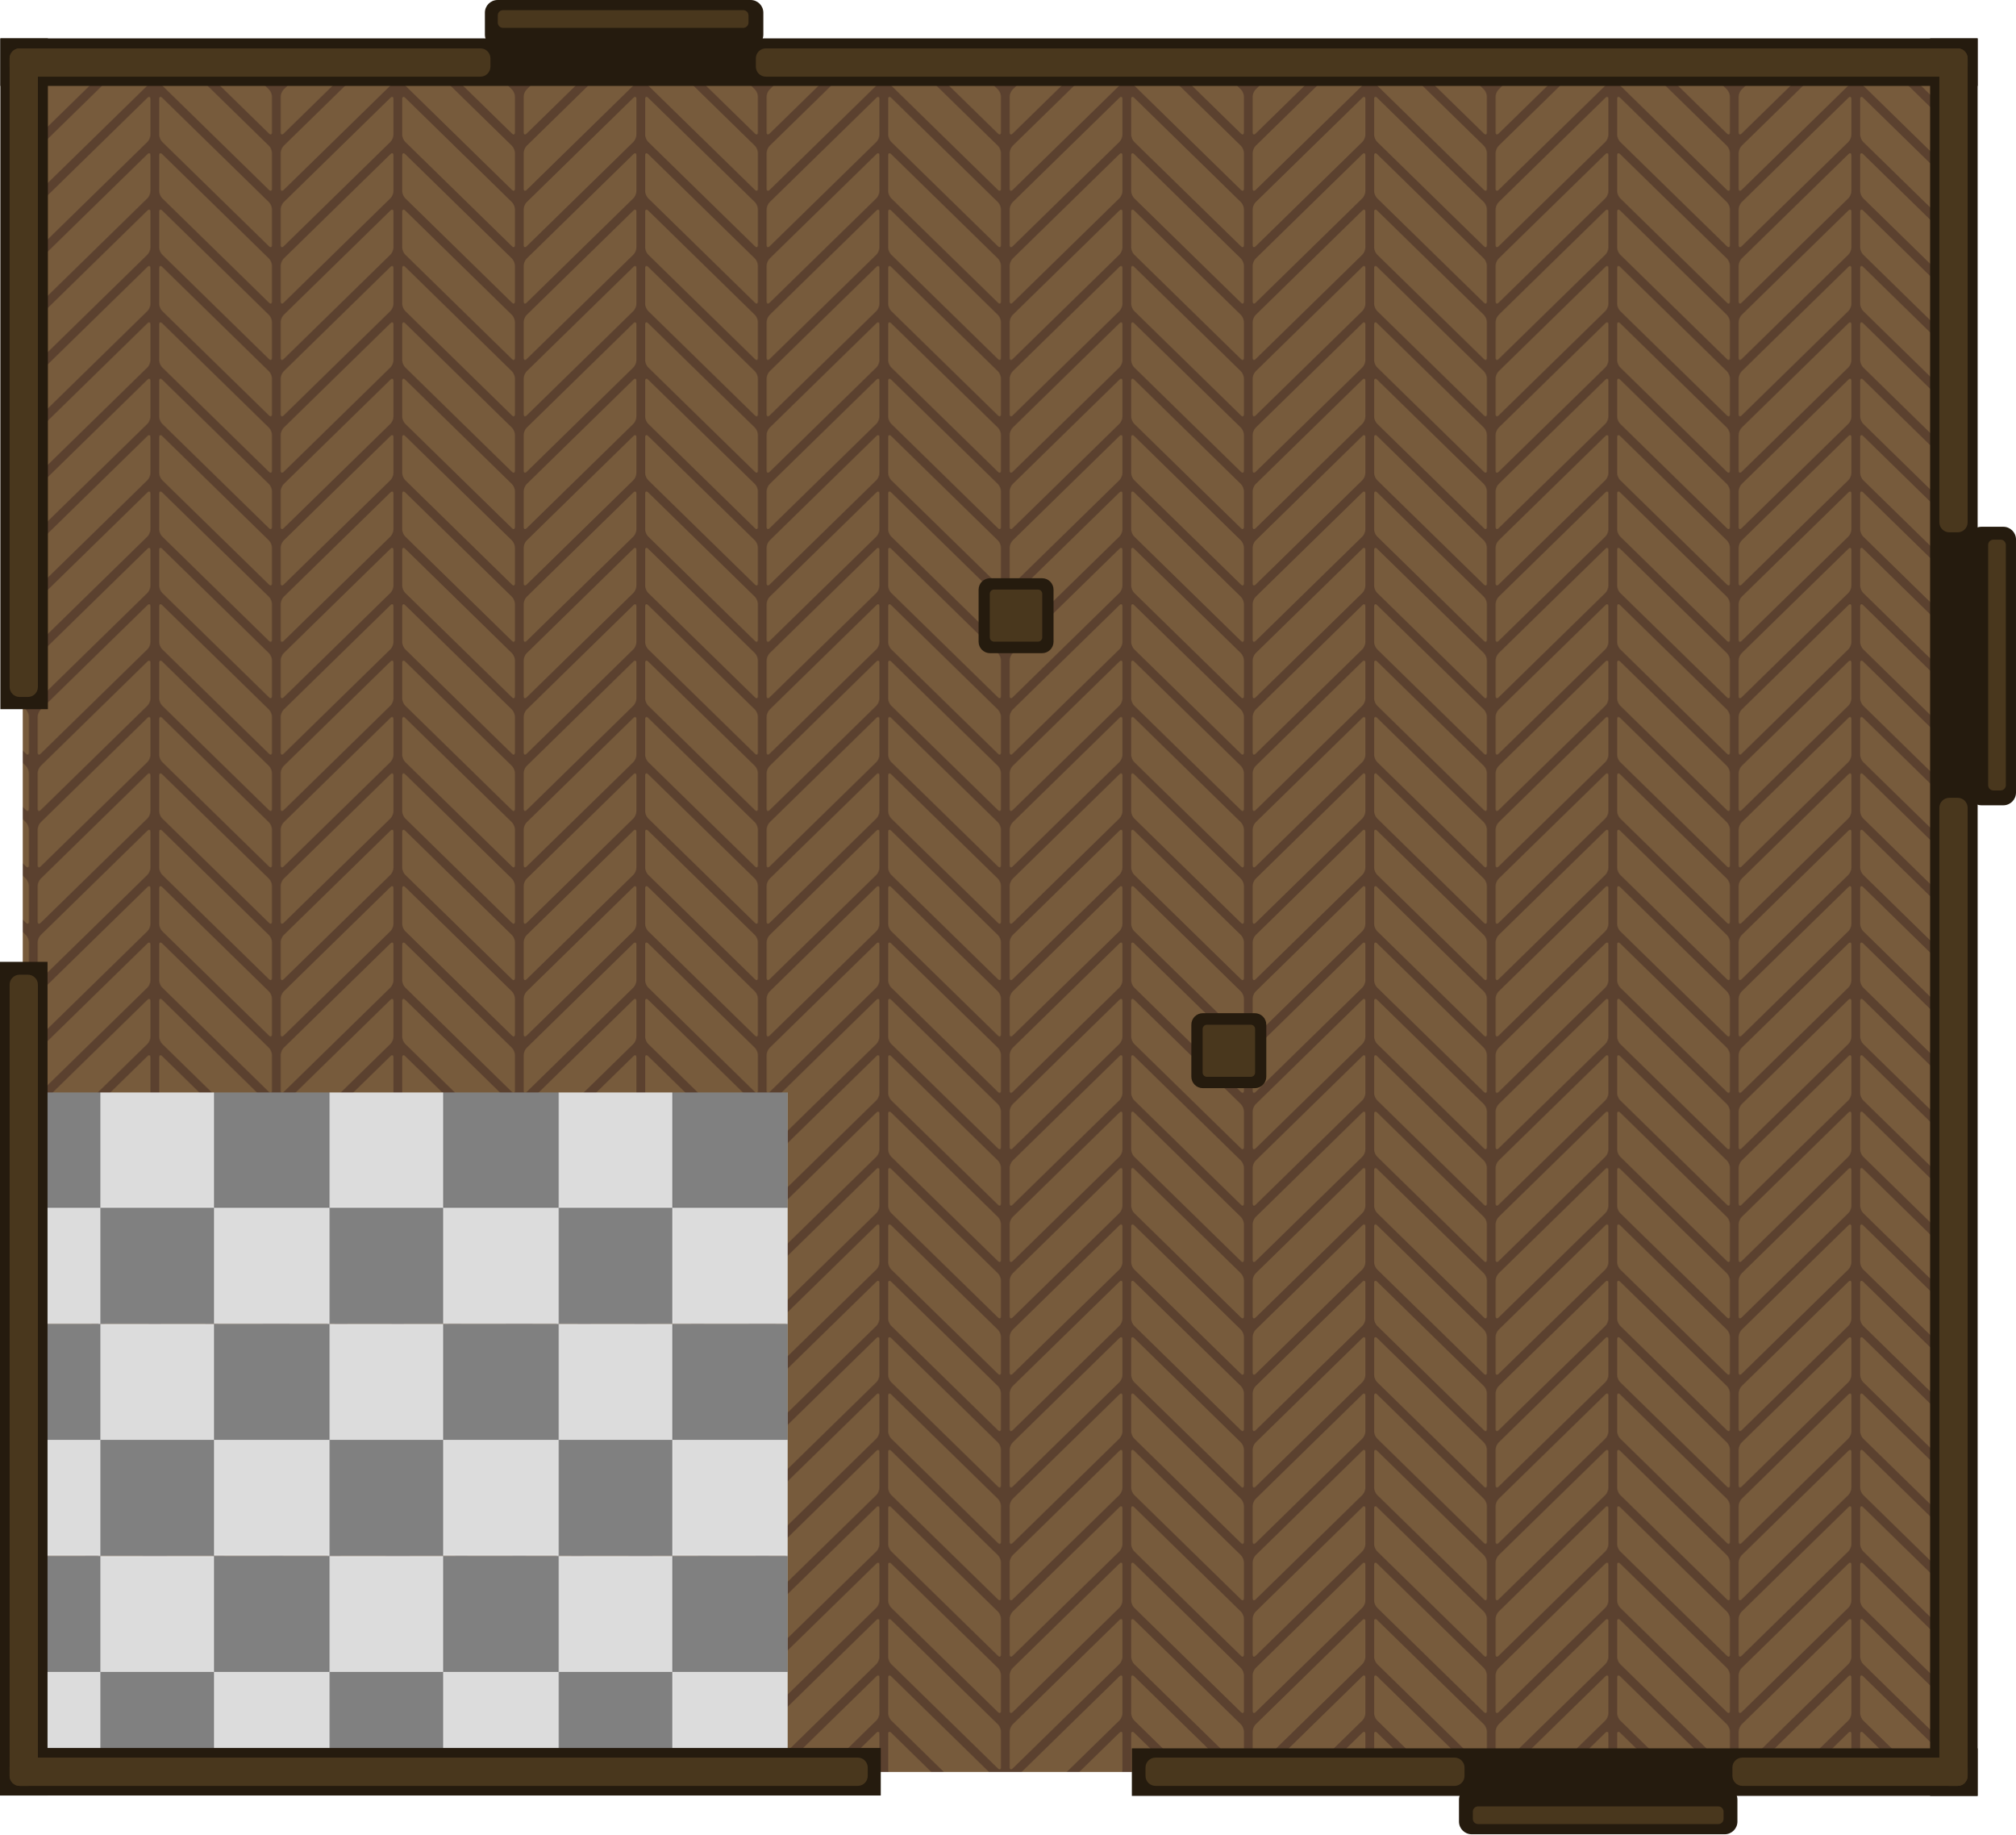
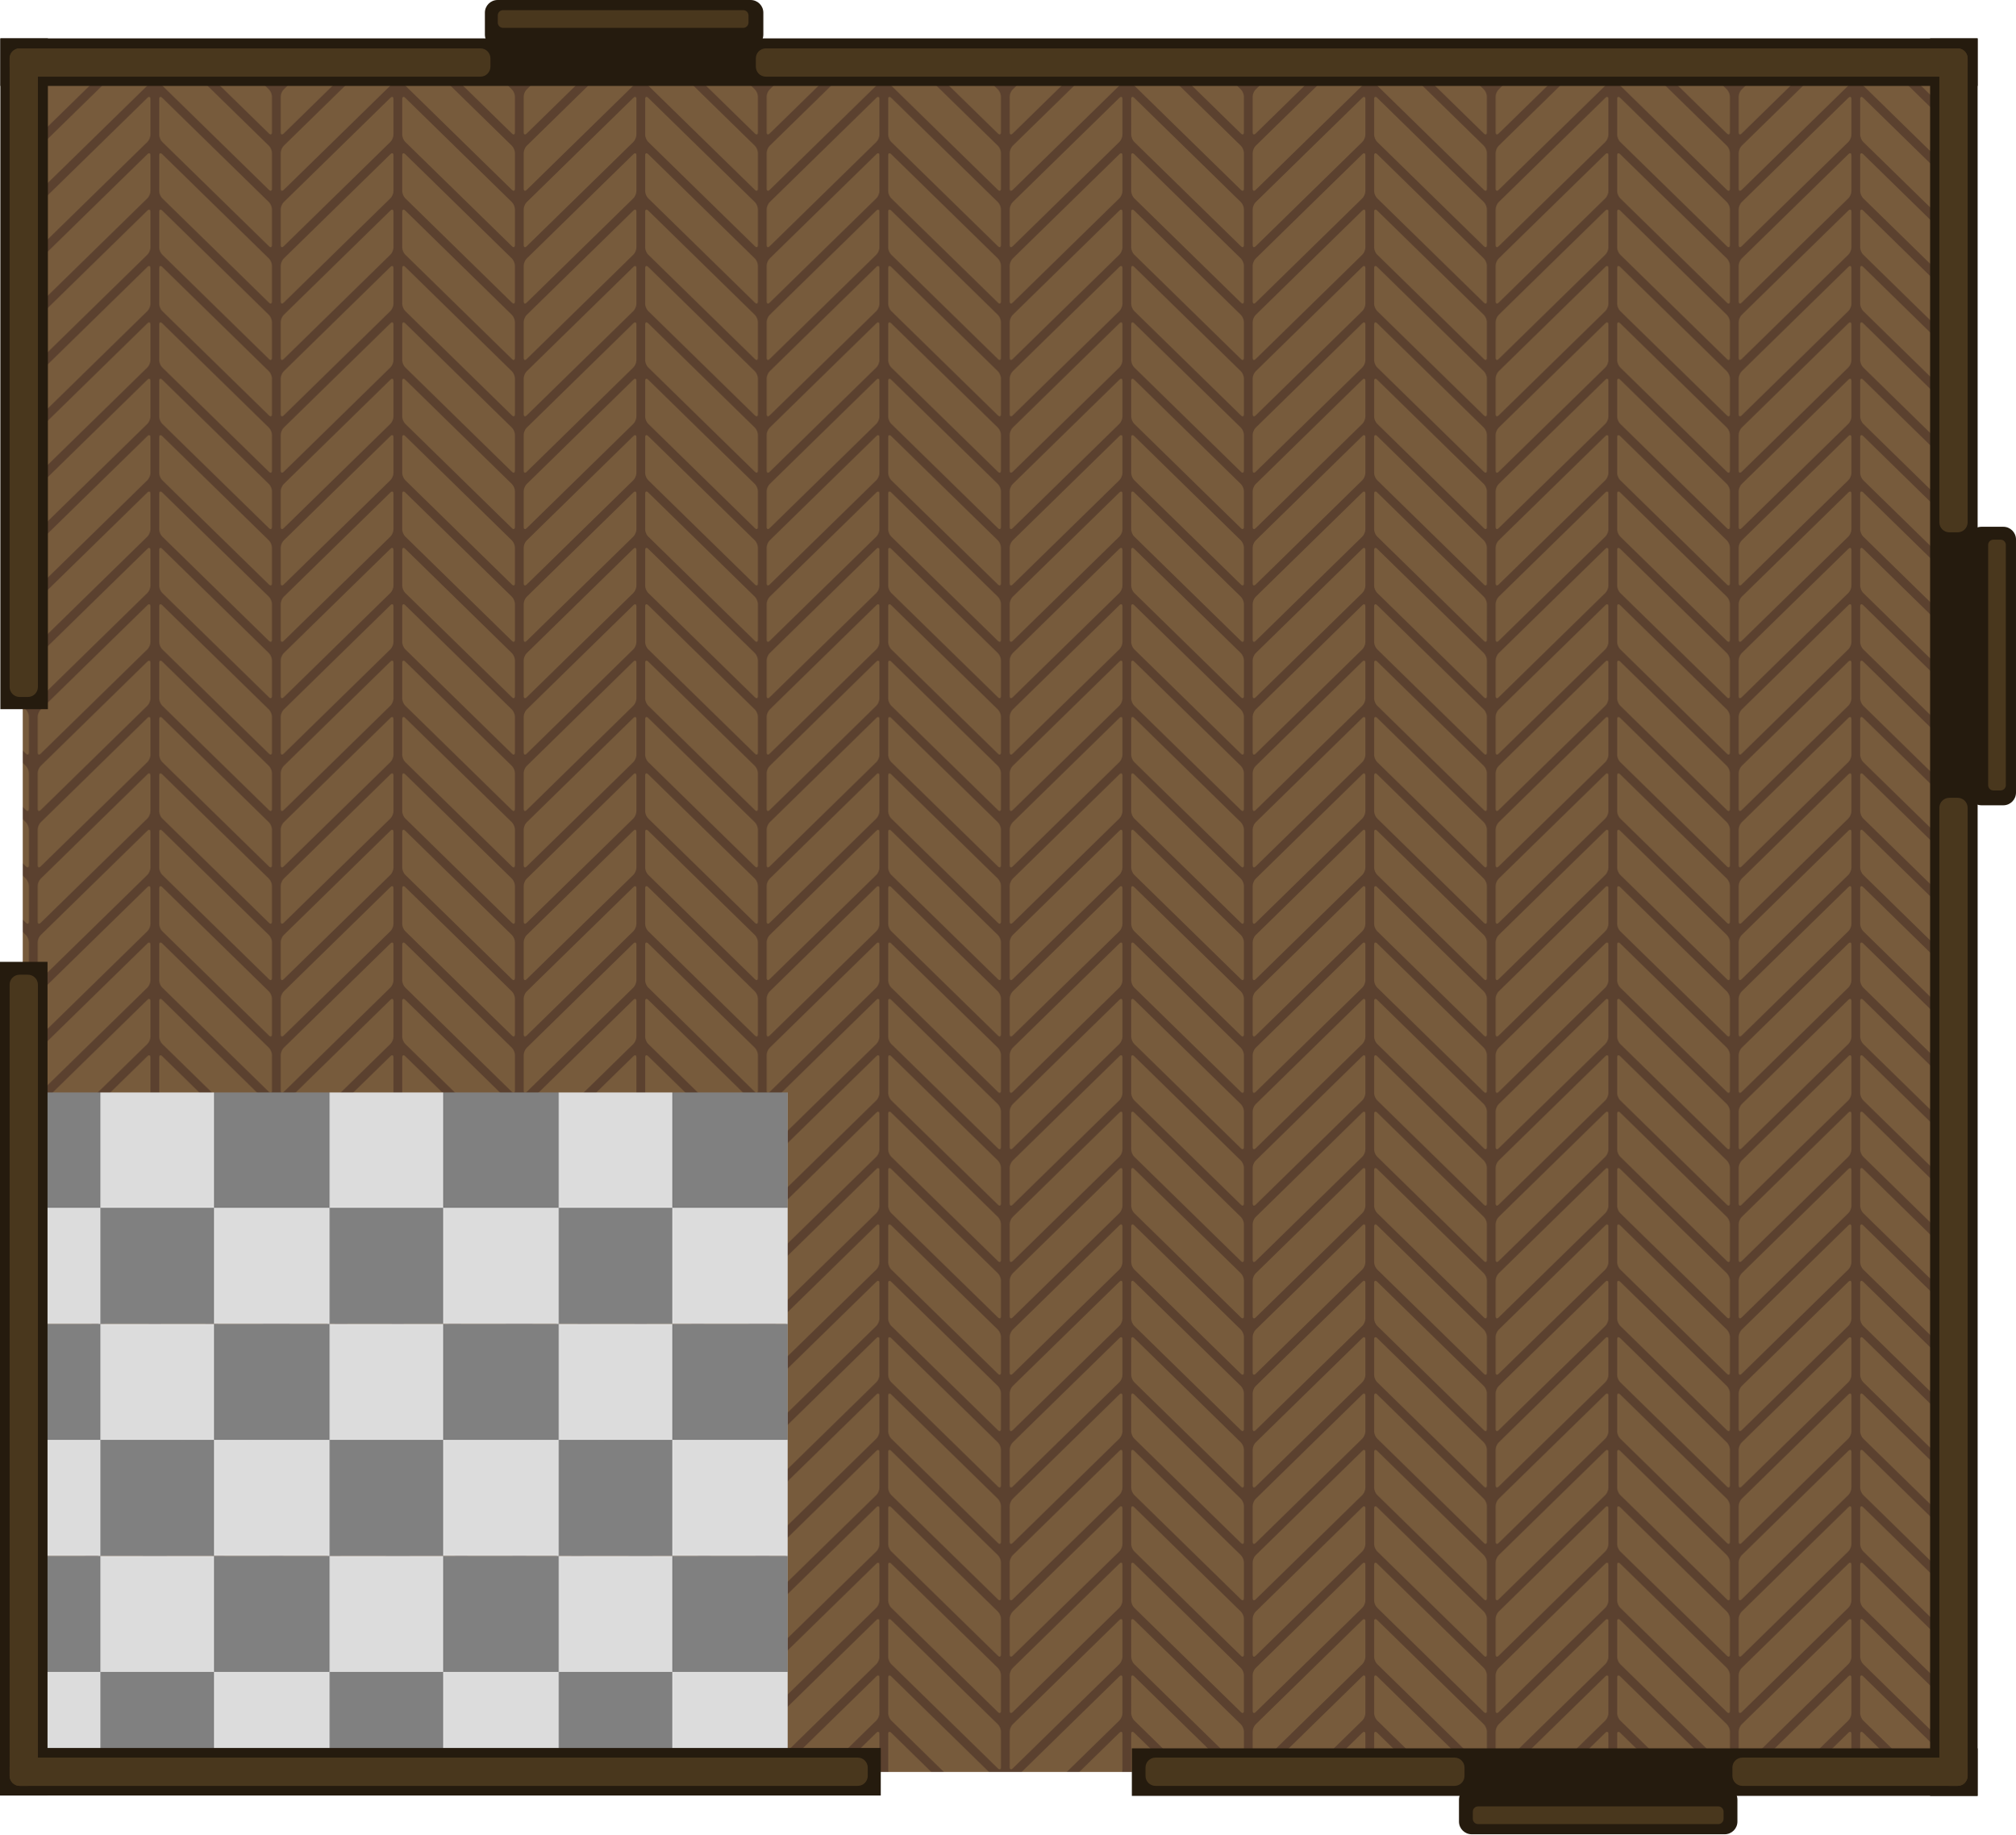
<svg xmlns="http://www.w3.org/2000/svg" xmlns:xlink="http://www.w3.org/1999/xlink" width="1612.065" height="1466.384" viewBox="0 0 426.526 387.981" version="1.1" id="svg1">
  <defs id="defs1">
    <pattern xlink:href="#pattern15-1" preserveAspectRatio="xMidYMid" id="pattern37" patternTransform="matrix(0.265,0,0,0.265,-7.5590552e-6,90)" x="0" y="0" />
    <pattern patternUnits="userSpaceOnUse" width="194" height="180" patternTransform="translate(-7.5590552e-6,90)" preserveAspectRatio="xMidYMid" id="pattern15-1">
      <g id="g15-98" transform="matrix(3.779528,0,0,3.779528,-330.3109,-561.8273)">
        <path id="rect6-65" style="fill:#5b412f;stroke-width:0.265;stroke-linecap:square;stroke-linejoin:round;paint-order:stroke fill markers" d="m 87.395,148.65 h 51.329 v 47.625 H 87.395 Z" />
        <path id="path30-3-02" style="fill:#775b3c;stroke-width:0.181;stroke-linecap:square;stroke-linejoin:round;paint-order:stroke fill markers" d="m 88.321,148.65 v 7.482 c 0,0.486 0.283,0.601 0.635,0.257 l 7.915,-7.739 z m 11.203,0 -10.568,10.333 c -0.352,0.344 -0.635,1.012 -0.635,1.499 v 7.557 c 0,0.486 0.283,0.601 0.635,0.257 L 109.048,148.65 Z m 17.547,0 20.092,19.645 c 0.352,0.344 0.635,0.23 0.635,-0.257 v -7.557 c 0,-0.486 -0.283,-1.155 -0.635,-1.499 l -10.568,-10.333 z m 12.177,0 7.915,7.739 c 0.352,0.344 0.635,0.23 0.635,-0.257 v -7.482 z m -17.3,0.015 c -0.115,-0.046 -0.274,0.011 -0.45,0.183 l -22.542,22.041 c -0.352,0.344 -0.635,1.012 -0.635,1.499 v 7.557 c 0,0.486 0.283,0.601 0.635,0.257 l 22.542,-22.041 c 0.352,-0.344 0.635,-1.012 0.635,-1.499 v -7.557 c 0,-0.243 -0.071,-0.393 -0.186,-0.44 z m 2.223,0 c -0.115,0.046 -0.186,0.197 -0.186,0.44 v 7.557 c 0,0.486 0.283,1.155 0.635,1.499 l 22.542,22.041 c 0.352,0.344 0.635,0.23 0.635,-0.257 v -7.557 c 0,-0.486 -0.283,-1.155 -0.635,-1.499 l -22.542,-22.041 c -0.176,-0.172 -0.335,-0.229 -0.45,-0.183 z m -2.223,11.906 c -0.115,-0.046 -0.274,0.011 -0.45,0.183 l -22.542,22.041 c -0.352,0.344 -0.635,1.012 -0.635,1.499 v 7.557 c 0,0.486 0.283,0.601 0.635,0.257 l 22.542,-22.041 c 0.352,-0.344 0.635,-1.012 0.635,-1.499 v -7.557 c 0,-0.243 -0.071,-0.393 -0.186,-0.44 z m 2.223,0 c -0.115,0.046 -0.186,0.197 -0.186,0.44 v 7.557 c 0,0.486 0.283,1.155 0.635,1.499 l 22.542,22.041 c 0.352,0.344 0.635,0.23 0.635,-0.257 v -7.557 c 0,-0.486 -0.283,-1.155 -0.635,-1.499 l -22.542,-22.041 c -0.176,-0.172 -0.335,-0.229 -0.45,-0.183 z m -2.223,11.906 c -0.115,-0.046 -0.274,0.011 -0.45,0.183 l -22.542,22.041 c -0.352,0.344 -0.635,1.012 -0.635,1.499 v 0.075 h 8.55 l 14.627,-14.301 c 0.352,-0.344 0.635,-1.012 0.635,-1.499 v -7.557 c 0,-0.243 -0.071,-0.393 -0.186,-0.44 z m 2.223,0 c -0.115,0.046 -0.186,0.197 -0.186,0.44 v 7.557 c 0,0.486 0.283,1.155 0.635,1.499 l 14.627,14.301 h 8.55 v -0.075 c 0,-0.486 -0.283,-1.155 -0.635,-1.499 l -22.542,-22.041 c -0.176,-0.172 -0.335,-0.229 -0.45,-0.183 z m -2.223,11.906 c -0.115,-0.046 -0.274,0.011 -0.45,0.183 l -11.974,11.708 h 9.524 l 2.45,-2.395 c 0.352,-0.344 0.635,-1.012 0.635,-1.499 v -7.557 c 0,-0.243 -0.071,-0.393 -0.186,-0.44 z m 2.223,0 c -0.115,0.046 -0.186,0.197 -0.186,0.44 v 7.557 c 0,0.486 0.283,1.155 0.635,1.499 l 2.45,2.395 h 9.524 l -11.974,-11.708 c -0.176,-0.172 -0.335,-0.229 -0.45,-0.183 z" />
      </g>
    </pattern>
    <pattern xlink:href="#b" preserveAspectRatio="xMidYMid" id="pattern39-8" patternTransform="matrix(0.265,0,0,0.265,38.22422,565.4051)" x="0" y="0" />
    <pattern id="b" width="182.946" height="185.223" patternTransform="translate(38.264 563.397)" patternUnits="userSpaceOnUse" preserveAspectRatio="xMidYMid">
      <path d="M90.68 0h92.266v92.612H90.679z" style="display:inline;fill:gray;fill-opacity:1;stroke:none;stroke-width:1.748;stroke-linecap:round;stroke-linejoin:round" id="path15-41" />
      <path d="M90.68 92.611h92.266v92.612H90.679z" style="display:inline;fill:#dcdcdc;fill-opacity:1;stroke:none;stroke-width:1.748;stroke-linecap:round;stroke-linejoin:round" id="path16-13" />
      <path d="M0 92.611h92.267v92.612H0z" style="display:inline;fill:gray;fill-opacity:1;stroke:none;stroke-width:1.748;stroke-linecap:round;stroke-linejoin:round" id="path17-87" />
      <path d="M0 0h92.267v92.612H0z" style="display:inline;fill:#dcdcdc;fill-opacity:1;stroke:none;stroke-width:1.748;stroke-linecap:round;stroke-linejoin:round" id="path18-42" />
    </pattern>
  </defs>
  <g id="layer1" transform="translate(104.5104,107.1563)">
    <g id="g2" transform="translate(-672.1737,-3665.665)">
      <rect style="fill:url(#pattern37);fill-opacity:1;stroke:none;stroke-width:0.617" id="rect1-40" width="408.503" height="362.792" x="-2.238" y="-168.899" transform="translate(574.7149,3739.42)" />
      <rect style="fill:url(#pattern39-8);fill-opacity:1;stroke:none;stroke-width:0.617" id="rect4-6" width="161.067" height="139.714" x="-1.457" y="50.164" transform="translate(574.7149,3739.42)" />
      <rect width="9.989" height="58.912" x="-1020.085" y="99.53" rx="2.686" ry="2.686" style="fill:#251b0e;fill-opacity:1;stroke-width:0.97;stroke-linecap:square;stop-color:#000000" transform="matrix(-1,0,0,1,-25.89653,3570.402)" id="rect78-1" />
      <rect width="178.939" height="10.054" x="232.417" y="188.898" rx="0" ry="0" style="fill:#251b0e;fill-opacity:1;stroke:none;stroke-width:4.2;stroke-dasharray:none;stroke-opacity:1;stop-color:#000000" id="rect90-6-1" transform="translate(574.7149,3739.42)" />
      <rect width="9.989" height="58.912" x="-207.07" y="-360.536" rx="2.686" ry="2.686" style="fill:#251b0e;fill-opacity:1;stroke-width:0.97;stroke-linecap:square;stop-color:#000000" transform="matrix(0,-1,-1,0,574.7149,3739.42)" id="rect78-1-6" />
      <rect width="53.047" height="3.742" x="304.557" y="-204.919" rx="1.113" ry="1.113" style="display:inline;fill:#49371d;fill-opacity:1;stroke-width:0.223" transform="matrix(1,0,0,-1,574.7149,3739.42)" id="rect79-0-1" />
      <rect width="186.345" height="10.054" x="-179.294" y="-198.874" rx="0" ry="0" style="fill:#251b0e;fill-opacity:1;stroke:none;stroke-width:4.2;stroke-dasharray:none;stroke-opacity:1;stop-color:#000000" id="rect90-6-1-1-6-9" transform="rotate(180,287.3574,1869.71)" />
      <rect width="9.989" height="58.912" x="-11.893" y="696.148" rx="2.686" ry="2.686" style="fill:#251b0e;fill-opacity:1;stroke-width:0.97;stroke-linecap:square;stop-color:#000000" transform="matrix(0,1,1,0,-25.89653,3570.402)" id="rect78-1-2" />
      <rect width="53.047" height="3.742" x="-751.92" y="-9.743" rx="1.113" ry="1.113" style="display:inline;fill:#49371d;fill-opacity:1;stroke-width:0.223" transform="matrix(-1,0,0,1,-25.89653,3570.402)" id="rect79-0-6" />
      <rect width="53.047" height="3.742" x="-155.302" y="-1017.935" rx="1.113" ry="1.113" style="display:inline;fill:#49371d;fill-opacity:1;stroke-width:0.223" transform="matrix(0,-1,-1,0,-25.89653,3570.402)" id="rect79-0" />
      <rect width="176.333" height="10.054" x="22.54" y="-3.002" rx="0" ry="0" style="fill:#251b0e;fill-opacity:1;stroke:none;stroke-width:4.2;stroke-dasharray:none;stroke-opacity:1;stop-color:#000000" id="rect90-6-1-1-6-8" transform="rotate(90,-1582.352,2157.067)" />
      <rect width="5.984" height="181.554" x="190.855" y="-176.538" rx="2.117" ry="2.117" style="display:inline;fill:#49371d;fill-opacity:1;stroke:none;stroke-width:4.2;stroke-dasharray:none;stroke-opacity:1;paint-order:markers stroke fill;stop-color:#000000" id="rect104-3-4-7-83" transform="rotate(90,-1582.352,2157.067)" />
      <rect width="5.984" height="171.583" x="-5.017" y="25.256" rx="2.117" ry="2.117" style="display:inline;fill:#49371d;fill-opacity:1;stroke:none;stroke-width:4.2;stroke-dasharray:none;stroke-opacity:1;paint-order:markers stroke fill;stop-color:#000000" id="rect104-3-4-7-8" transform="translate(574.7149,3739.42)" />
      <rect width="141.888" height="10.054" x="-172.793" y="-3.081" rx="0" ry="0" style="fill:#251b0e;fill-opacity:1;stroke:none;stroke-width:4.2;stroke-dasharray:none;stroke-opacity:1;stop-color:#000000" id="rect90-6-1-1-6" transform="rotate(90,-1582.352,2157.067)" />
      <rect width="418.33" height="10.054" x="593.638" y="-3.775" rx="0" ry="0" style="fill:#251b0e;fill-opacity:1;stroke:none;stroke-width:4.2;stroke-dasharray:none;stroke-opacity:1;stop-color:#000000" id="rect90-6-1-1" transform="translate(-25.89653,3570.402)" />
      <rect width="5.984" height="67.494" x="190.855" y="-302.797" rx="2.117" ry="2.117" style="display:inline;fill:#49371d;fill-opacity:1;stroke:none;stroke-width:4.2;stroke-dasharray:none;stroke-opacity:1;paint-order:markers stroke fill;stop-color:#000000" id="rect95-0-8" transform="rotate(90,-1582.352,2157.067)" />
      <rect width="5.984" height="101.725" x="-4.322" y="595.595" rx="2.117" ry="2.117" style="display:inline;fill:#49371d;fill-opacity:1;stroke:none;stroke-width:4.2;stroke-dasharray:none;stroke-opacity:1;paint-order:markers stroke fill;stop-color:#000000" id="rect104-3-4" transform="rotate(-90,1772.253,1798.149)" />
      <rect width="371.745" height="10.054" x="-367.97" y="1001.913" rx="0" ry="0" style="fill:#251b0e;fill-opacity:1;stroke:none;stroke-width:4.2;stroke-dasharray:none;stroke-opacity:1;stop-color:#000000" transform="rotate(-90,1772.253,1798.149)" id="rect90-6" />
      <rect width="5.984" height="49.771" x="190.855" y="-409.243" rx="2.117" ry="2.117" style="display:inline;fill:#49371d;fill-opacity:1;stroke:none;stroke-width:4.2;stroke-dasharray:none;stroke-opacity:1;paint-order:markers stroke fill;stop-color:#000000" id="rect104-3-1" transform="rotate(90,-1582.352,2157.067)" />
      <rect width="5.984" height="256.38" x="-4.322" y="753.474" rx="2.117" ry="2.117" style="display:inline;fill:#49371d;fill-opacity:1;stroke:none;stroke-width:4.2;stroke-dasharray:none;stroke-opacity:1;paint-order:markers stroke fill;stop-color:#000000" id="rect95-0-5" transform="rotate(-90,1772.253,1798.149)" />
      <rect width="5.984" height="209" x="1003.87" y="156.856" rx="2.117" ry="2.117" style="display:inline;fill:#49371d;fill-opacity:1;stroke:none;stroke-width:4.2;stroke-dasharray:none;stroke-opacity:1;paint-order:markers stroke fill;stop-color:#000000" id="rect95-0" transform="translate(-25.89653,3570.402)" />
      <rect width="5.984" height="102.365" x="1003.87" y="-1.662" rx="2.117" ry="2.117" style="display:inline;fill:#49371d;fill-opacity:1;stroke:none;stroke-width:4.2;stroke-dasharray:none;stroke-opacity:1;paint-order:markers stroke fill;stop-color:#000000" id="rect104-3" transform="translate(-25.89653,3570.402)" />
      <rect width="5.984" height="137.191" x="-5.017" y="-170.68" rx="2.117" ry="2.117" style="display:inline;fill:#49371d;fill-opacity:1;stroke:none;stroke-width:4.2;stroke-dasharray:none;stroke-opacity:1;paint-order:markers stroke fill;stop-color:#000000" id="rect104-3-4-7" transform="translate(574.7149,3739.42)" />
-       <g id="g156065-4-6" transform="translate(-7055.102,1709.142)">
-         <rect style="fill:#483520;fill-opacity:1;stroke:#251b0e;stroke-width:2.69;stroke-linecap:round;stroke-dasharray:none;stroke-opacity:1;paint-order:fill markers stroke;stop-color:#000000" id="rect156061-8-7" width="13.166" height="13.166" x="7831.152" y="1973.017" rx="1.08" ry="1.08" />
-         <rect style="fill:#49371d;fill-opacity:1;stroke:none;stroke-width:2.25;stroke-linecap:round;stroke-linejoin:miter;stroke-dasharray:none;stroke-opacity:1;paint-order:fill markers stroke;stop-color:#000000" id="rect156063-88-2-31" width="11.097" height="11.014" x="7832.177" y="1974.069" rx="0.903" ry="0.903" />
-       </g>
-       <g id="g156065-4-6-1" transform="rotate(180,4332.69,2880.173)">
-         <rect style="fill:#483520;fill-opacity:1;stroke:#251b0e;stroke-width:2.69;stroke-linecap:round;stroke-dasharray:none;stroke-opacity:1;paint-order:fill markers stroke;stop-color:#000000" id="rect156061-8-7-5" width="13.166" height="13.166" x="7831.152" y="1973.017" rx="1.08" ry="1.08" />
-         <rect style="fill:#49371d;fill-opacity:1;stroke:none;stroke-width:2.25;stroke-linecap:round;stroke-linejoin:miter;stroke-dasharray:none;stroke-opacity:1;paint-order:fill markers stroke;stop-color:#000000" id="rect156063-88-2-3" width="11.097" height="11.014" x="7832.177" y="1974.069" rx="0.903" ry="0.903" />
-       </g>
      <path style="fill:none;fill-opacity:1;stroke:none;stroke-width:9.375;stroke-dasharray:none;stroke-opacity:1" d="m 584.977,3752.536 c 0,-150.448 0.053,-155.912 1.499,-154.87 0.825,0.594 40.654,35.658 88.51,77.92 l 87.01,76.839 -2.313,2.217 c -3.51,3.364 -171.506,151.523 -173.216,152.763 -1.434,1.04 -1.49,-4.775 -1.49,-154.869 z" id="path366" />
    </g>
  </g>
</svg>
